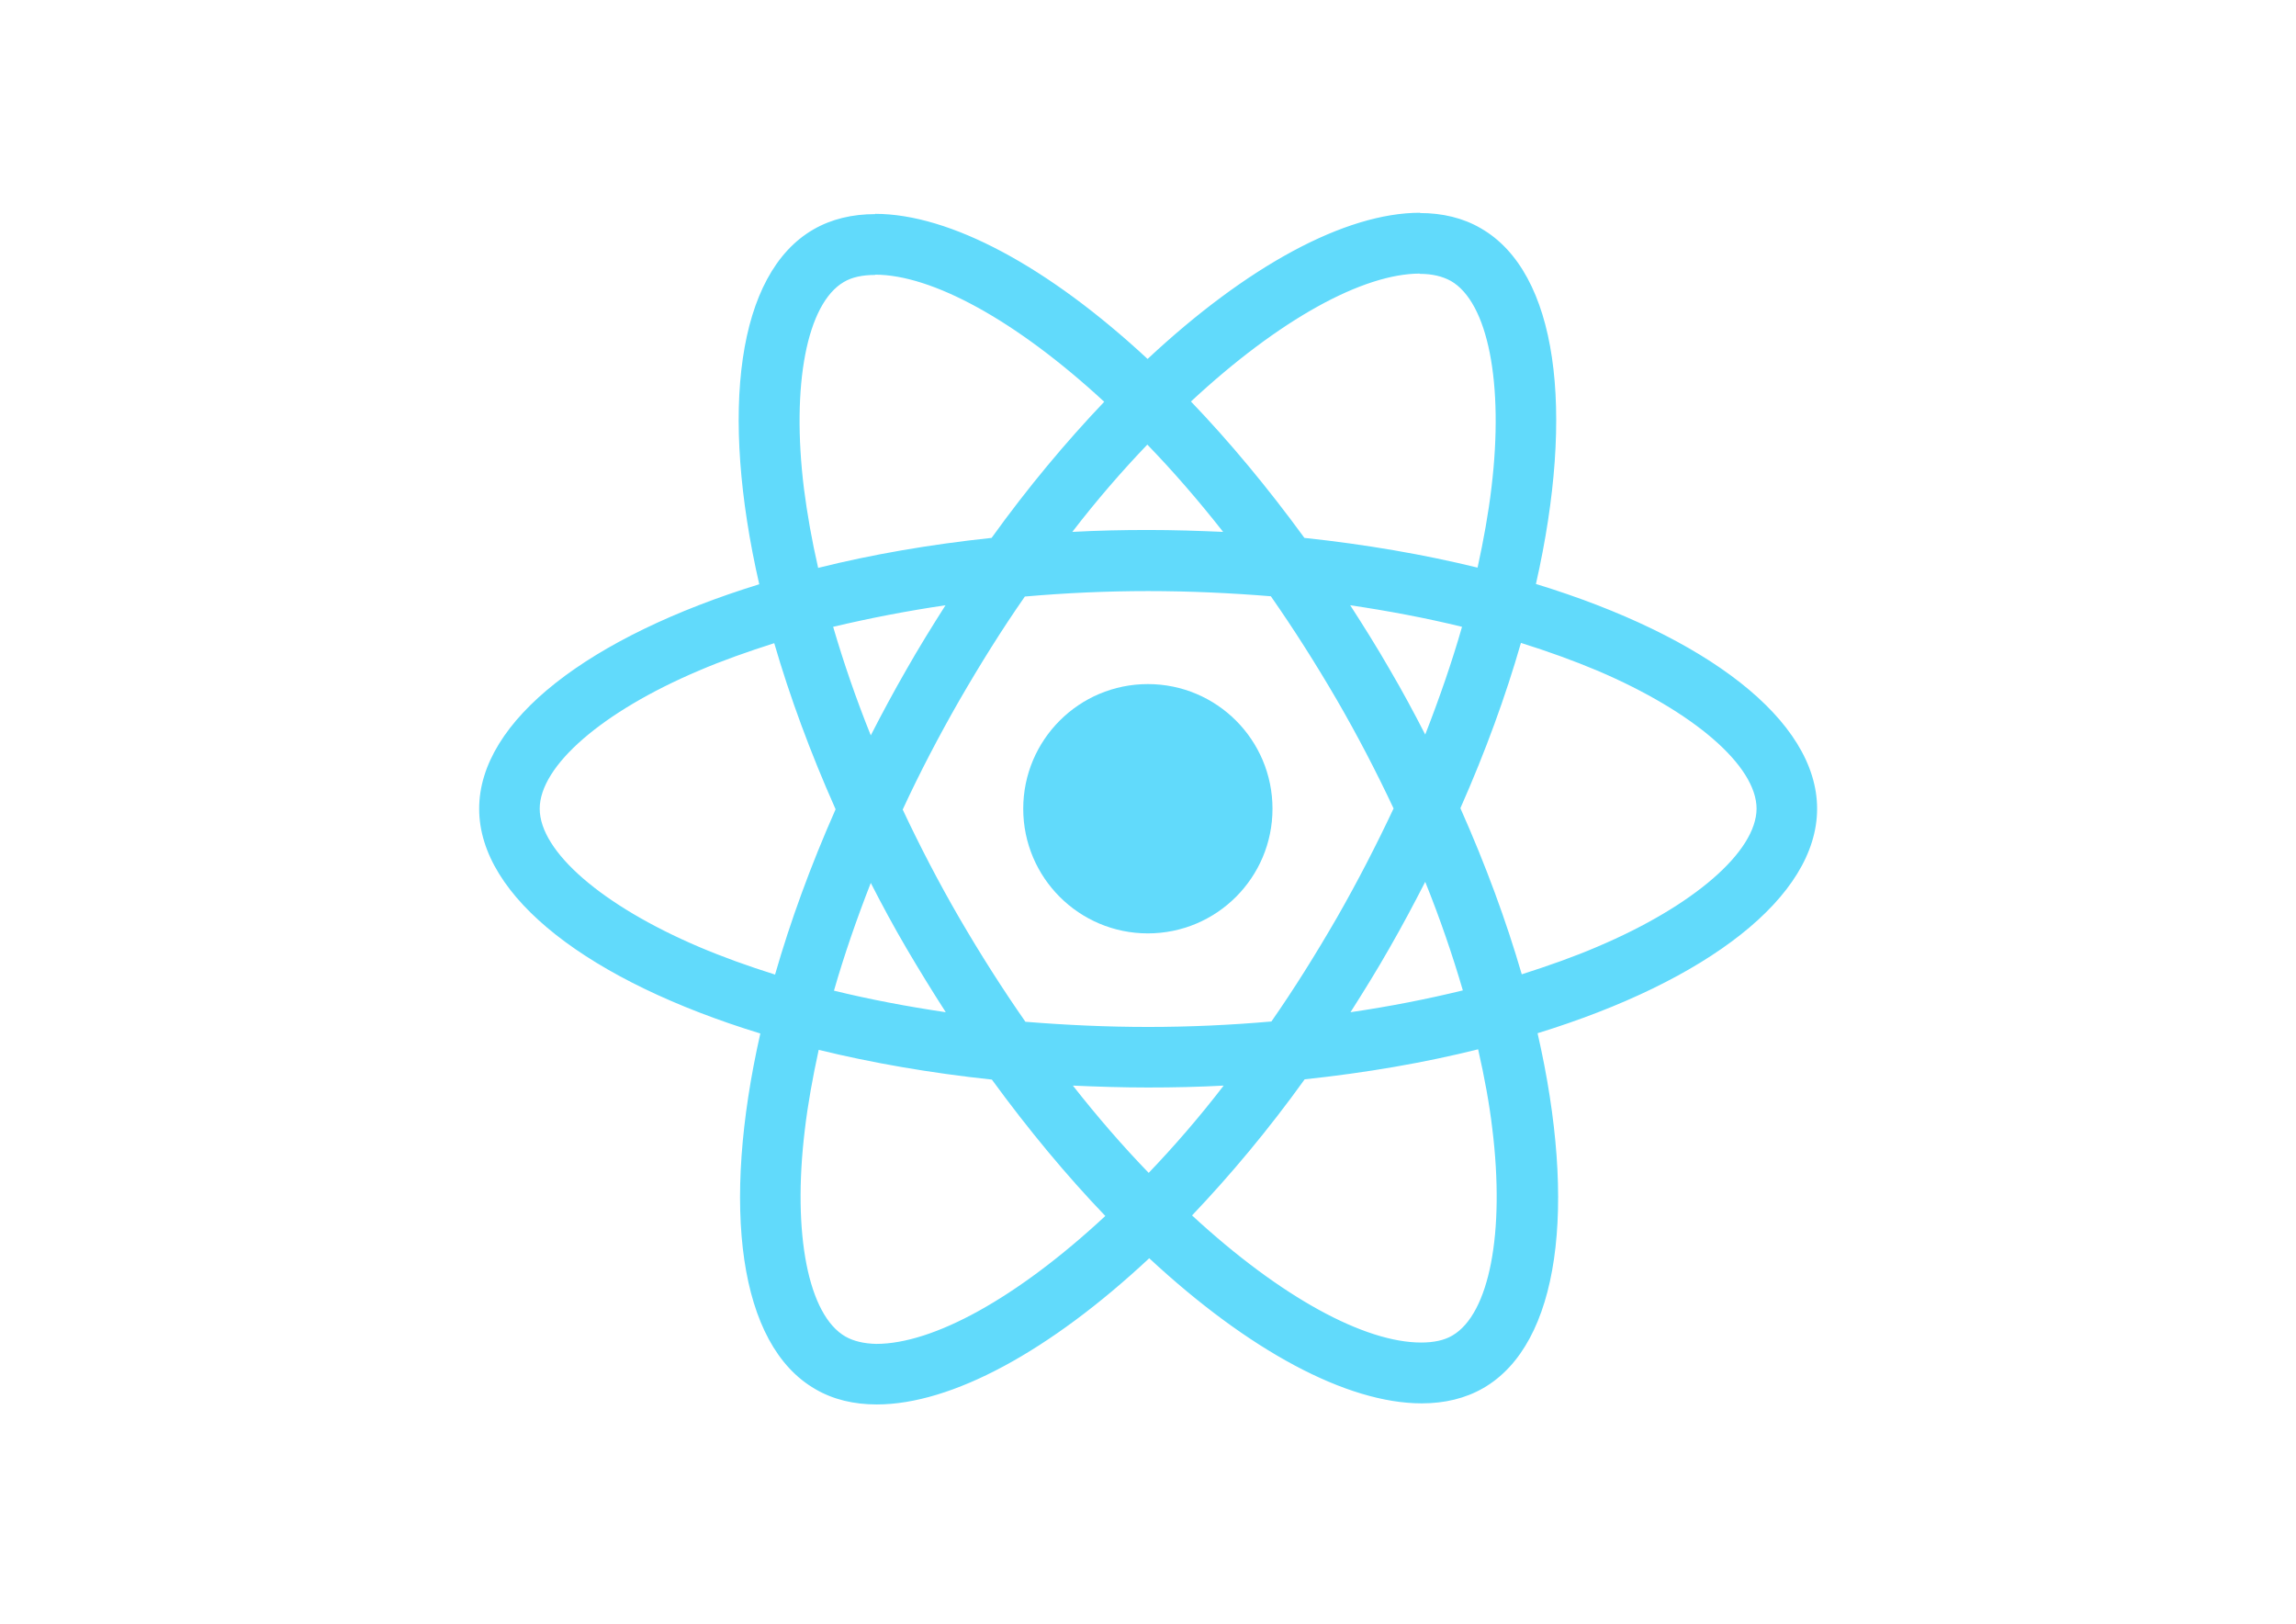
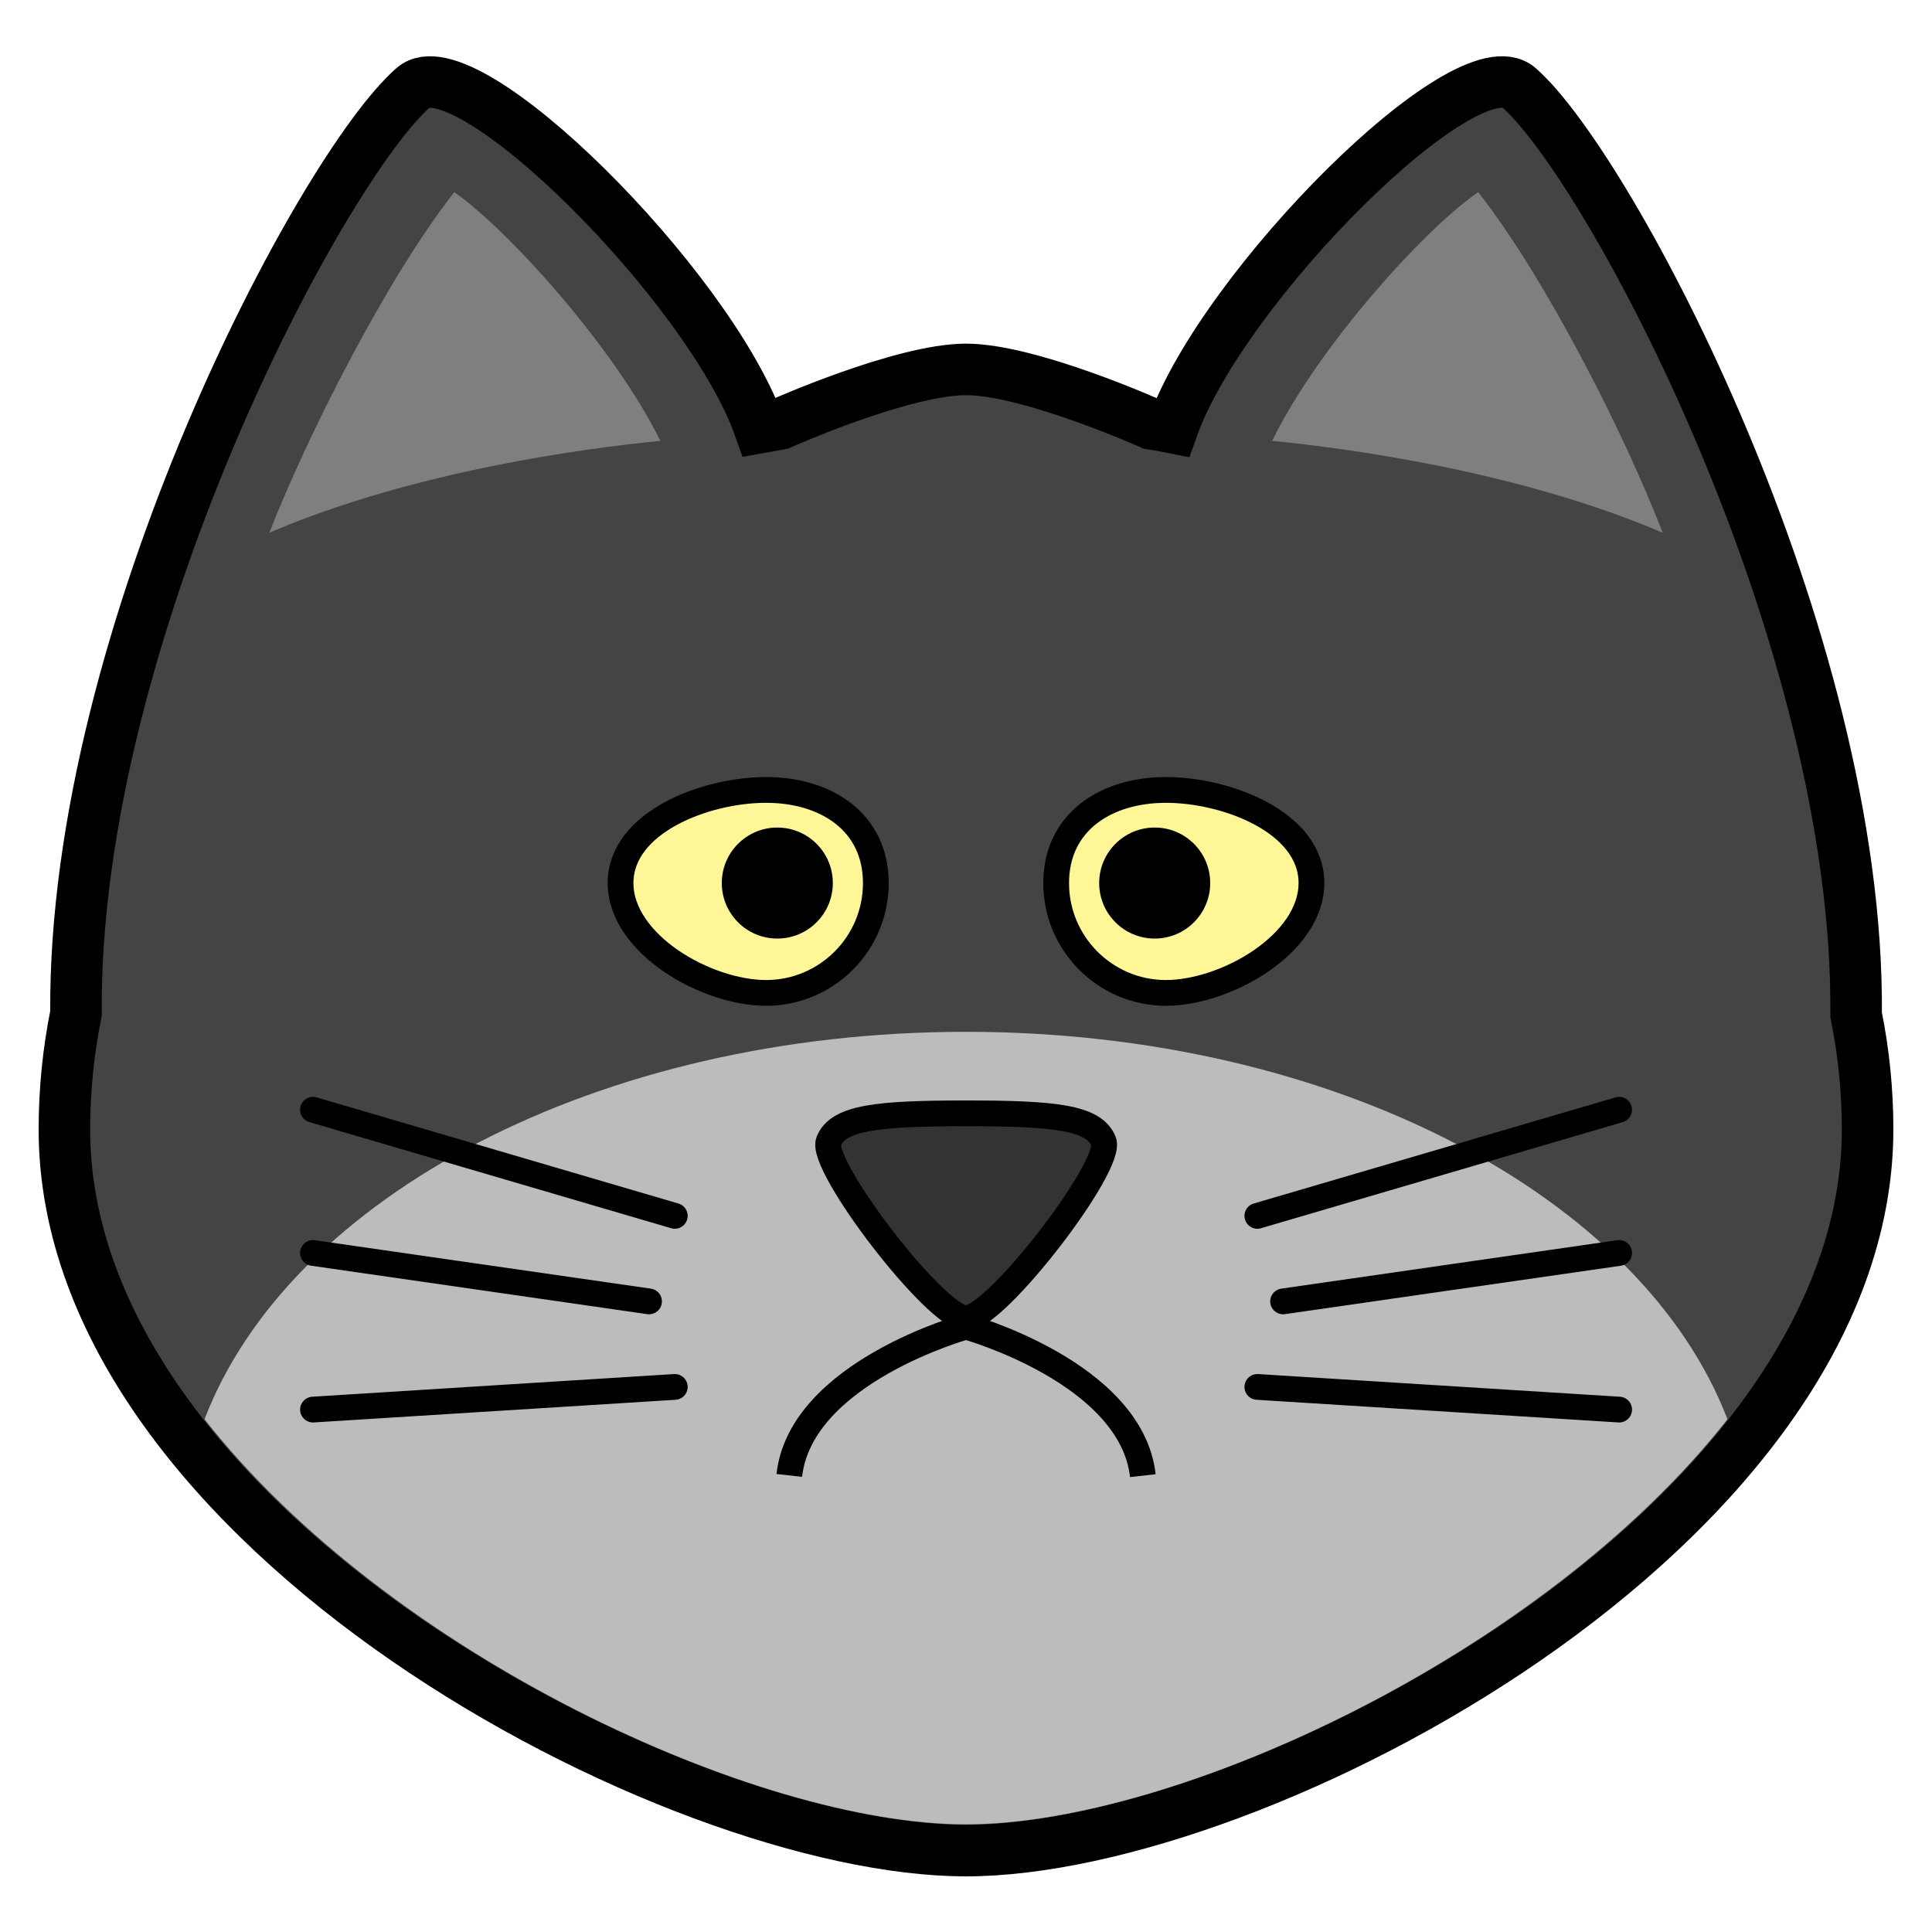
- <svg xmlns="http://www.w3.org/2000/svg" viewBox="0 0 841.9 595.3">
-   <g fill="#61DAFB">
-     <path d="M666.3 296.5c0-32.5-40.7-63.3-103.1-82.4 14.4-63.6 8-114.2-20.2-130.4-6.5-3.8-14.1-5.6-22.4-5.6v22.3c4.6 0 8.3.9 11.4 2.6 13.6 7.8 19.5 37.5 14.9 75.7-1.1 9.4-2.9 19.3-5.1 29.4-19.6-4.8-41-8.5-63.5-10.9-13.5-18.5-27.5-35.3-41.6-50 32.6-30.3 63.2-46.9 84-46.9V78c-27.5 0-63.5 19.6-99.9 53.6-36.4-33.8-72.4-53.2-99.9-53.2v22.3c20.7 0 51.4 16.5 84 46.6-14 14.7-28 31.4-41.3 49.9-22.6 2.4-44 6.1-63.6 11-2.3-10-4-19.7-5.2-29-4.7-38.2 1.1-67.9 14.6-75.8 3-1.8 6.9-2.6 11.5-2.6V78.5c-8.4 0-16 1.8-22.6 5.6-28.1 16.2-34.4 66.7-19.9 130.1-62.2 19.2-102.7 49.9-102.7 82.3 0 32.5 40.7 63.3 103.1 82.4-14.4 63.6-8 114.2 20.2 130.4 6.5 3.8 14.1 5.6 22.5 5.6 27.5 0 63.5-19.6 99.9-53.6 36.4 33.8 72.4 53.2 99.9 53.2 8.4 0 16-1.8 22.6-5.6 28.1-16.2 34.4-66.7 19.9-130.1 62-19.1 102.5-49.9 102.5-82.3zm-130.2-66.7c-3.7 12.9-8.3 26.2-13.5 39.5-4.1-8-8.4-16-13.1-24-4.6-8-9.5-15.8-14.4-23.4 14.2 2.1 27.9 4.7 41 7.9zm-45.8 106.5c-7.8 13.5-15.8 26.3-24.1 38.2-14.9 1.3-30 2-45.2 2-15.1 0-30.2-.7-45-1.9-8.3-11.9-16.4-24.6-24.2-38-7.6-13.1-14.5-26.4-20.8-39.8 6.2-13.4 13.2-26.8 20.7-39.9 7.8-13.5 15.8-26.3 24.1-38.2 14.9-1.3 30-2 45.2-2 15.1 0 30.2.7 45 1.9 8.3 11.9 16.4 24.6 24.2 38 7.6 13.1 14.5 26.4 20.8 39.8-6.3 13.4-13.2 26.8-20.7 39.9zm32.3-13c5.4 13.4 10 26.8 13.8 39.8-13.1 3.2-26.9 5.9-41.2 8 4.9-7.7 9.8-15.6 14.4-23.7 4.6-8 8.9-16.1 13-24.1zM421.2 430c-9.3-9.6-18.6-20.3-27.8-32 9 .4 18.2.7 27.5.7 9.4 0 18.7-.2 27.8-.7-9 11.7-18.3 22.4-27.5 32zm-74.4-58.9c-14.2-2.1-27.9-4.7-41-7.9 3.7-12.9 8.3-26.2 13.5-39.5 4.1 8 8.4 16 13.1 24 4.7 8 9.5 15.8 14.4 23.4zM420.7 163c9.3 9.6 18.6 20.3 27.8 32-9-.4-18.2-.7-27.5-.7-9.4 0-18.7.2-27.8.7 9-11.7 18.3-22.4 27.5-32zm-74 58.9c-4.9 7.7-9.8 15.6-14.4 23.7-4.6 8-8.9 16-13 24-5.4-13.4-10-26.8-13.8-39.8 13.1-3.1 26.9-5.8 41.2-7.9zm-90.5 125.2c-35.4-15.1-58.3-34.9-58.3-50.6 0-15.7 22.9-35.6 58.3-50.6 8.6-3.7 18-7 27.7-10.1 5.7 19.6 13.2 40 22.5 60.9-9.2 20.8-16.6 41.1-22.2 60.6-9.9-3.1-19.3-6.5-28-10.2zM310 490c-13.6-7.8-19.5-37.5-14.9-75.7 1.1-9.4 2.9-19.3 5.1-29.4 19.6 4.8 41 8.5 63.5 10.9 13.5 18.5 27.5 35.3 41.6 50-32.6 30.3-63.2 46.9-84 46.9-4.5-.1-8.3-1-11.3-2.7zm237.2-76.2c4.7 38.2-1.1 67.9-14.6 75.8-3 1.8-6.9 2.6-11.5 2.6-20.7 0-51.4-16.5-84-46.6 14-14.7 28-31.4 41.3-49.9 22.6-2.4 44-6.1 63.6-11 2.3 10.1 4.1 19.8 5.2 29.1zm38.5-66.7c-8.6 3.7-18 7-27.7 10.1-5.7-19.6-13.2-40-22.5-60.9 9.2-20.8 16.6-41.1 22.2-60.6 9.9 3.1 19.3 6.5 28.1 10.2 35.4 15.1 58.3 34.9 58.3 50.6-.1 15.7-23 35.6-58.4 50.6zM320.8 78.4z" />
-     <circle cx="420.9" cy="296.5" r="45.7" />
-     <path d="M520.5 78.1z" />
-   </g>
+ <svg xmlns="http://www.w3.org/2000/svg" id="ART" viewBox="0 0 150 150">
+   <defs>
+     <style>.cls-1,.cls-2{fill:#444;}.cls-1,.cls-4,.cls-5,.cls-6,.cls-8{stroke:#000;stroke-miterlimit:10;}.cls-1{stroke-width:4px;}.cls-3{fill:#bcbcbc;}.cls-4,.cls-6{fill:#333;}.cls-4,.cls-5,.cls-6,.cls-8{stroke-width:2px;}.cls-5{fill:none;}.cls-6{stroke-linecap:round;}.cls-7{fill:#7f7f7f;}.cls-8{fill:#fff797;}</style>
+   </defs>
+   <path class="cls-1" d="M145,87.68c0,30.91-47.38,56-70,56s-70-25.05-70-56a45.47,45.47,0,0,1,.9-9C5.66,49.25,25,13,32.09,6.8c4-3.53,23,15.42,26.88,26.4l1.61-.29S70.06,28.68,75,28.68,89.36,32.9,89.36,32.9c.56.09,1.13.19,1.68.3,3.92-11,22.84-29.93,26.88-26.4,7.05,6.16,26.45,42.51,26.19,72A44.63,44.63,0,0,1,145,87.68Z" data-name="&lt;Path&gt;" id="_Path_" />
+   <path class="cls-2" d="M134.12,110.19C119.73,128.48,91.25,141.64,75,141.64s-44.73-13.16-59.12-31.45C22.5,92.91,46.46,80.11,75,80.11S127.5,92.91,134.12,110.19Z" />
+   <path class="cls-3" d="M134.12,110.19C119.73,128.48,91.25,141.64,75,141.64s-44.73-13.16-59.12-31.45C22.5,92.91,46.46,80.11,75,80.11S127.5,92.91,134.12,110.19Z" />
+   <circle cx="58.78" cy="68.53" r="4.47" />
+   <path class="cls-4" d="M75,102.35c-2.32,0-11.41-11.89-10.66-13.74s3.8-2.17,10.66-2.17,9.92.31,10.68,2.17S77.32,102.35,75,102.35Z" />
+   <path class="cls-5" d="M88.73,114.57C87.83,106.55,75,103,75,103s-12.82,3.53-13.72,11.55" />
+   <line class="cls-6" x1="97.62" x2="125.71" y1="94.4" y2="86.16" />
+   <line class="cls-6" x1="99.62" x2="125.71" y1="101.04" y2="97.28" />
+   <line class="cls-6" x1="52.39" x2="24.3" y1="94.4" y2="86.16" />
+   <line class="cls-6" x1="50.39" x2="24.3" y1="101.04" y2="97.28" />
+   <line class="cls-6" x1="97.62" x2="125.71" y1="107.68" y2="109.44" />
+   <line class="cls-6" x1="52.39" x2="24.3" y1="107.68" y2="109.44" />
+   <path class="cls-7" d="M129.09,41.36c-11.24-4.81-24.6-6.57-30.32-7.13,3.6-7.38,11.93-16.55,16-19.31C120,21.59,126.14,33.7,129.09,41.36Z" />
+   <path class="cls-7" d="M20.91,41.36c3-7.66,9.13-19.77,14.36-26.44,4,2.76,12.36,11.93,16,19.31C45.51,34.79,32.14,36.55,20.91,41.36Z" />
+   <path class="cls-8" d="M101.82,68.56c0,4.71-6.61,8.53-11.32,8.53A8.53,8.53,0,0,1,82,68.56c0-4.71,3.82-7.23,8.53-7.23S101.82,63.84,101.82,68.56Z" />
+   <circle cx="89.65" cy="68.56" r="4.31" />
+   <path class="cls-8" d="M48.18,68.56c0,4.71,6.61,8.53,11.32,8.53A8.53,8.53,0,0,0,68,68.56c0-4.71-3.82-7.23-8.53-7.23S48.18,63.84,48.18,68.56Z" />
+   <circle cx="60.35" cy="68.56" r="4.31" />
</svg>
